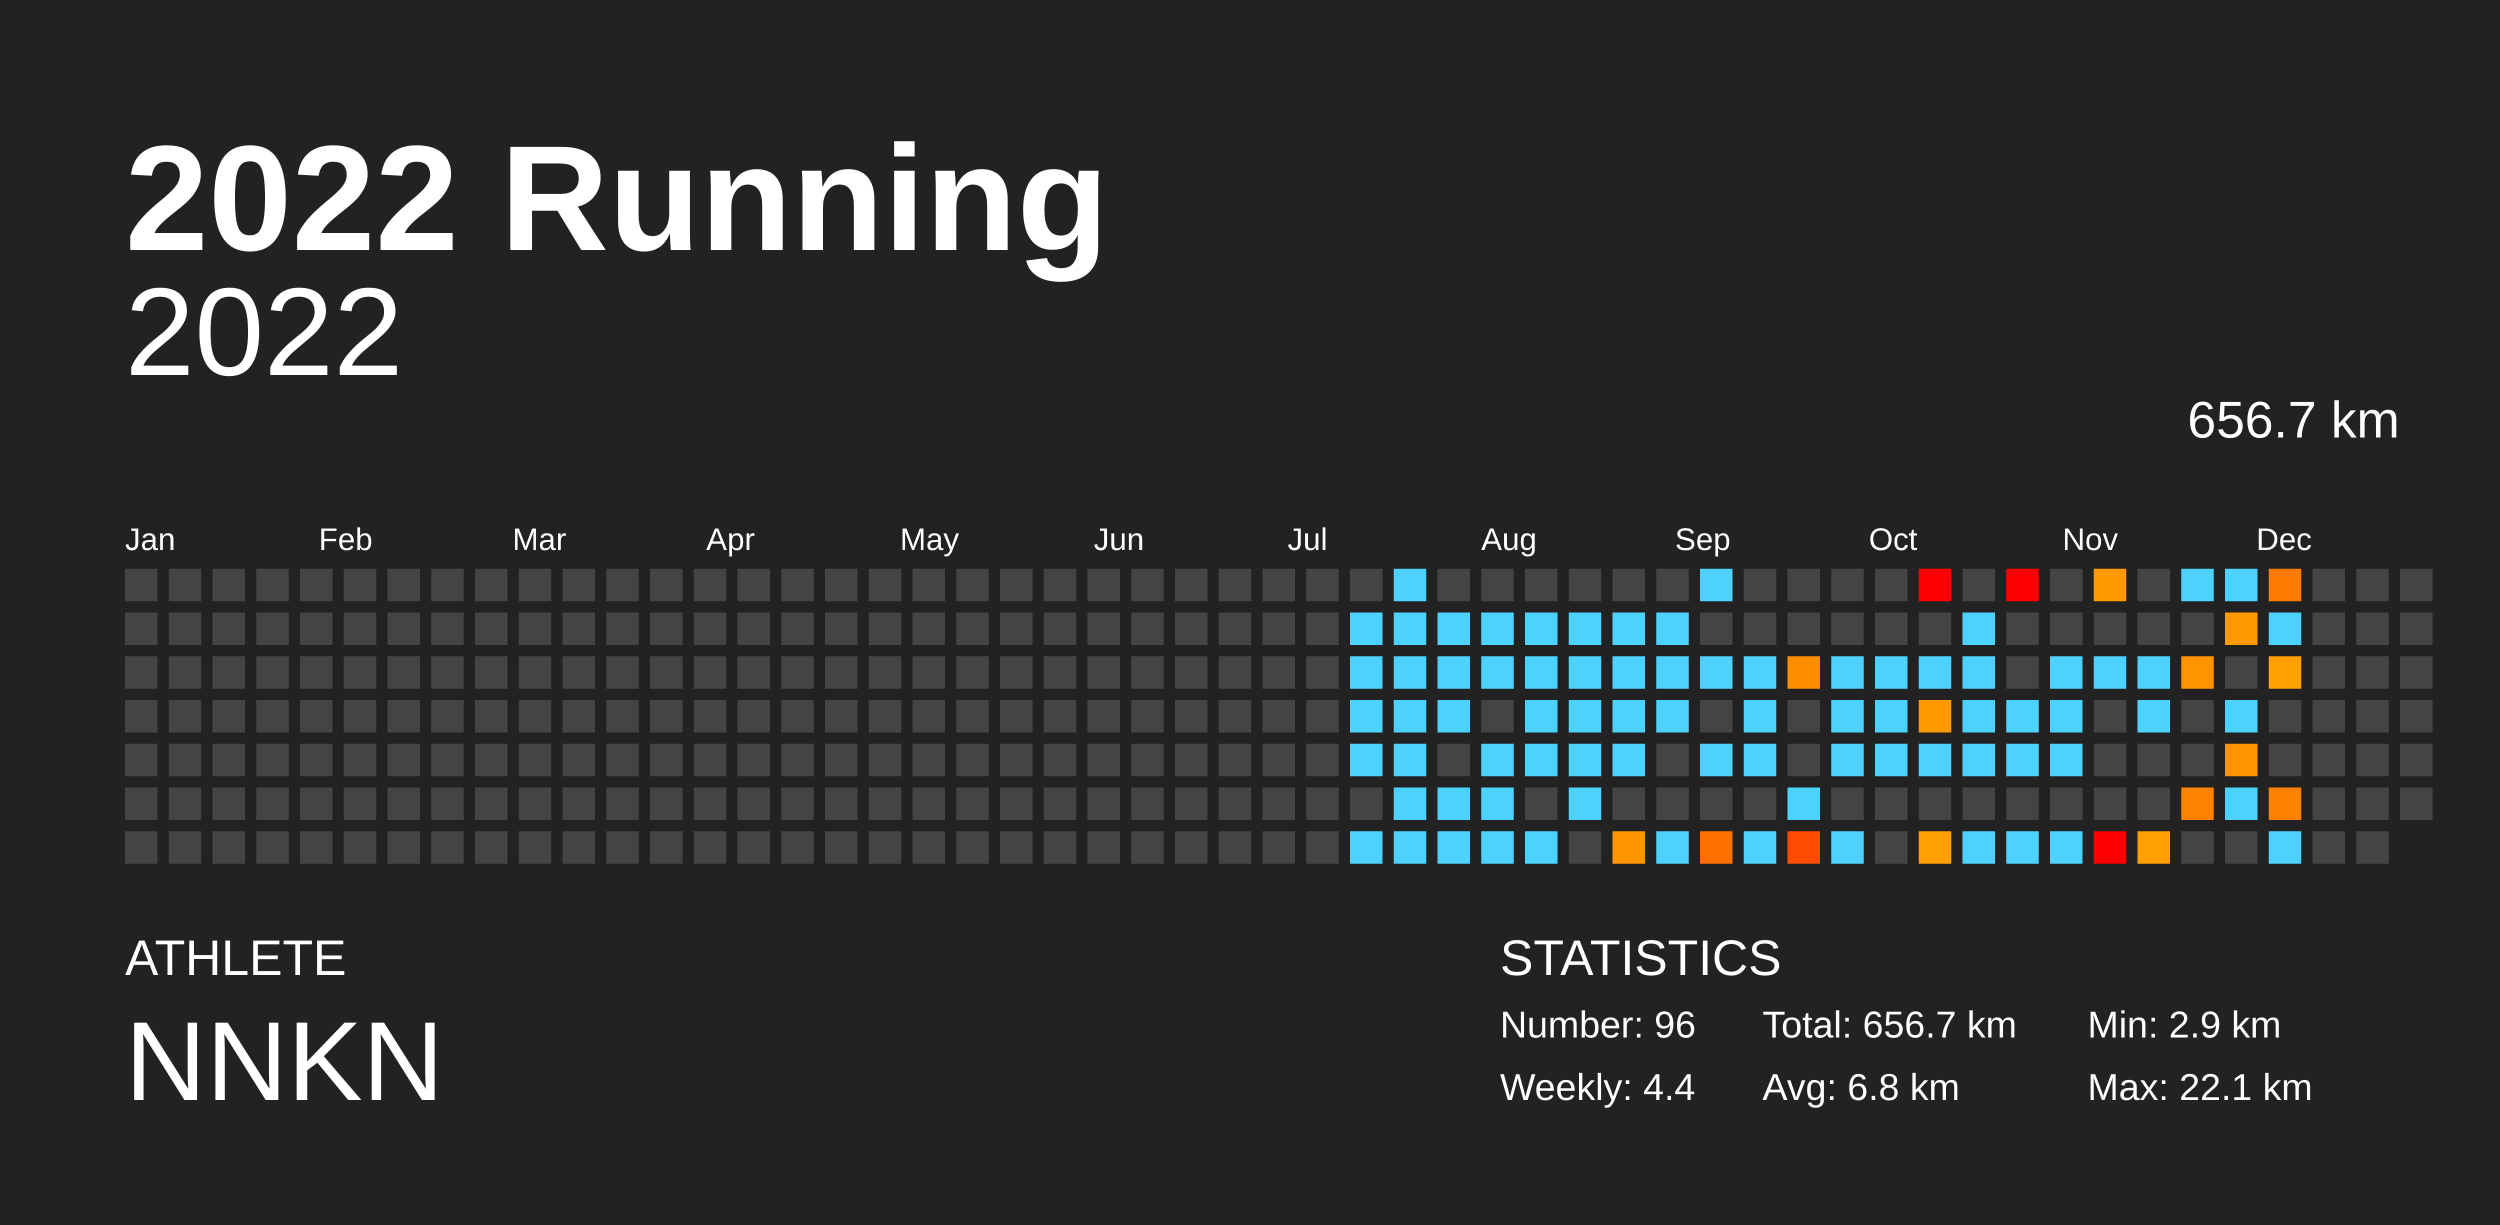
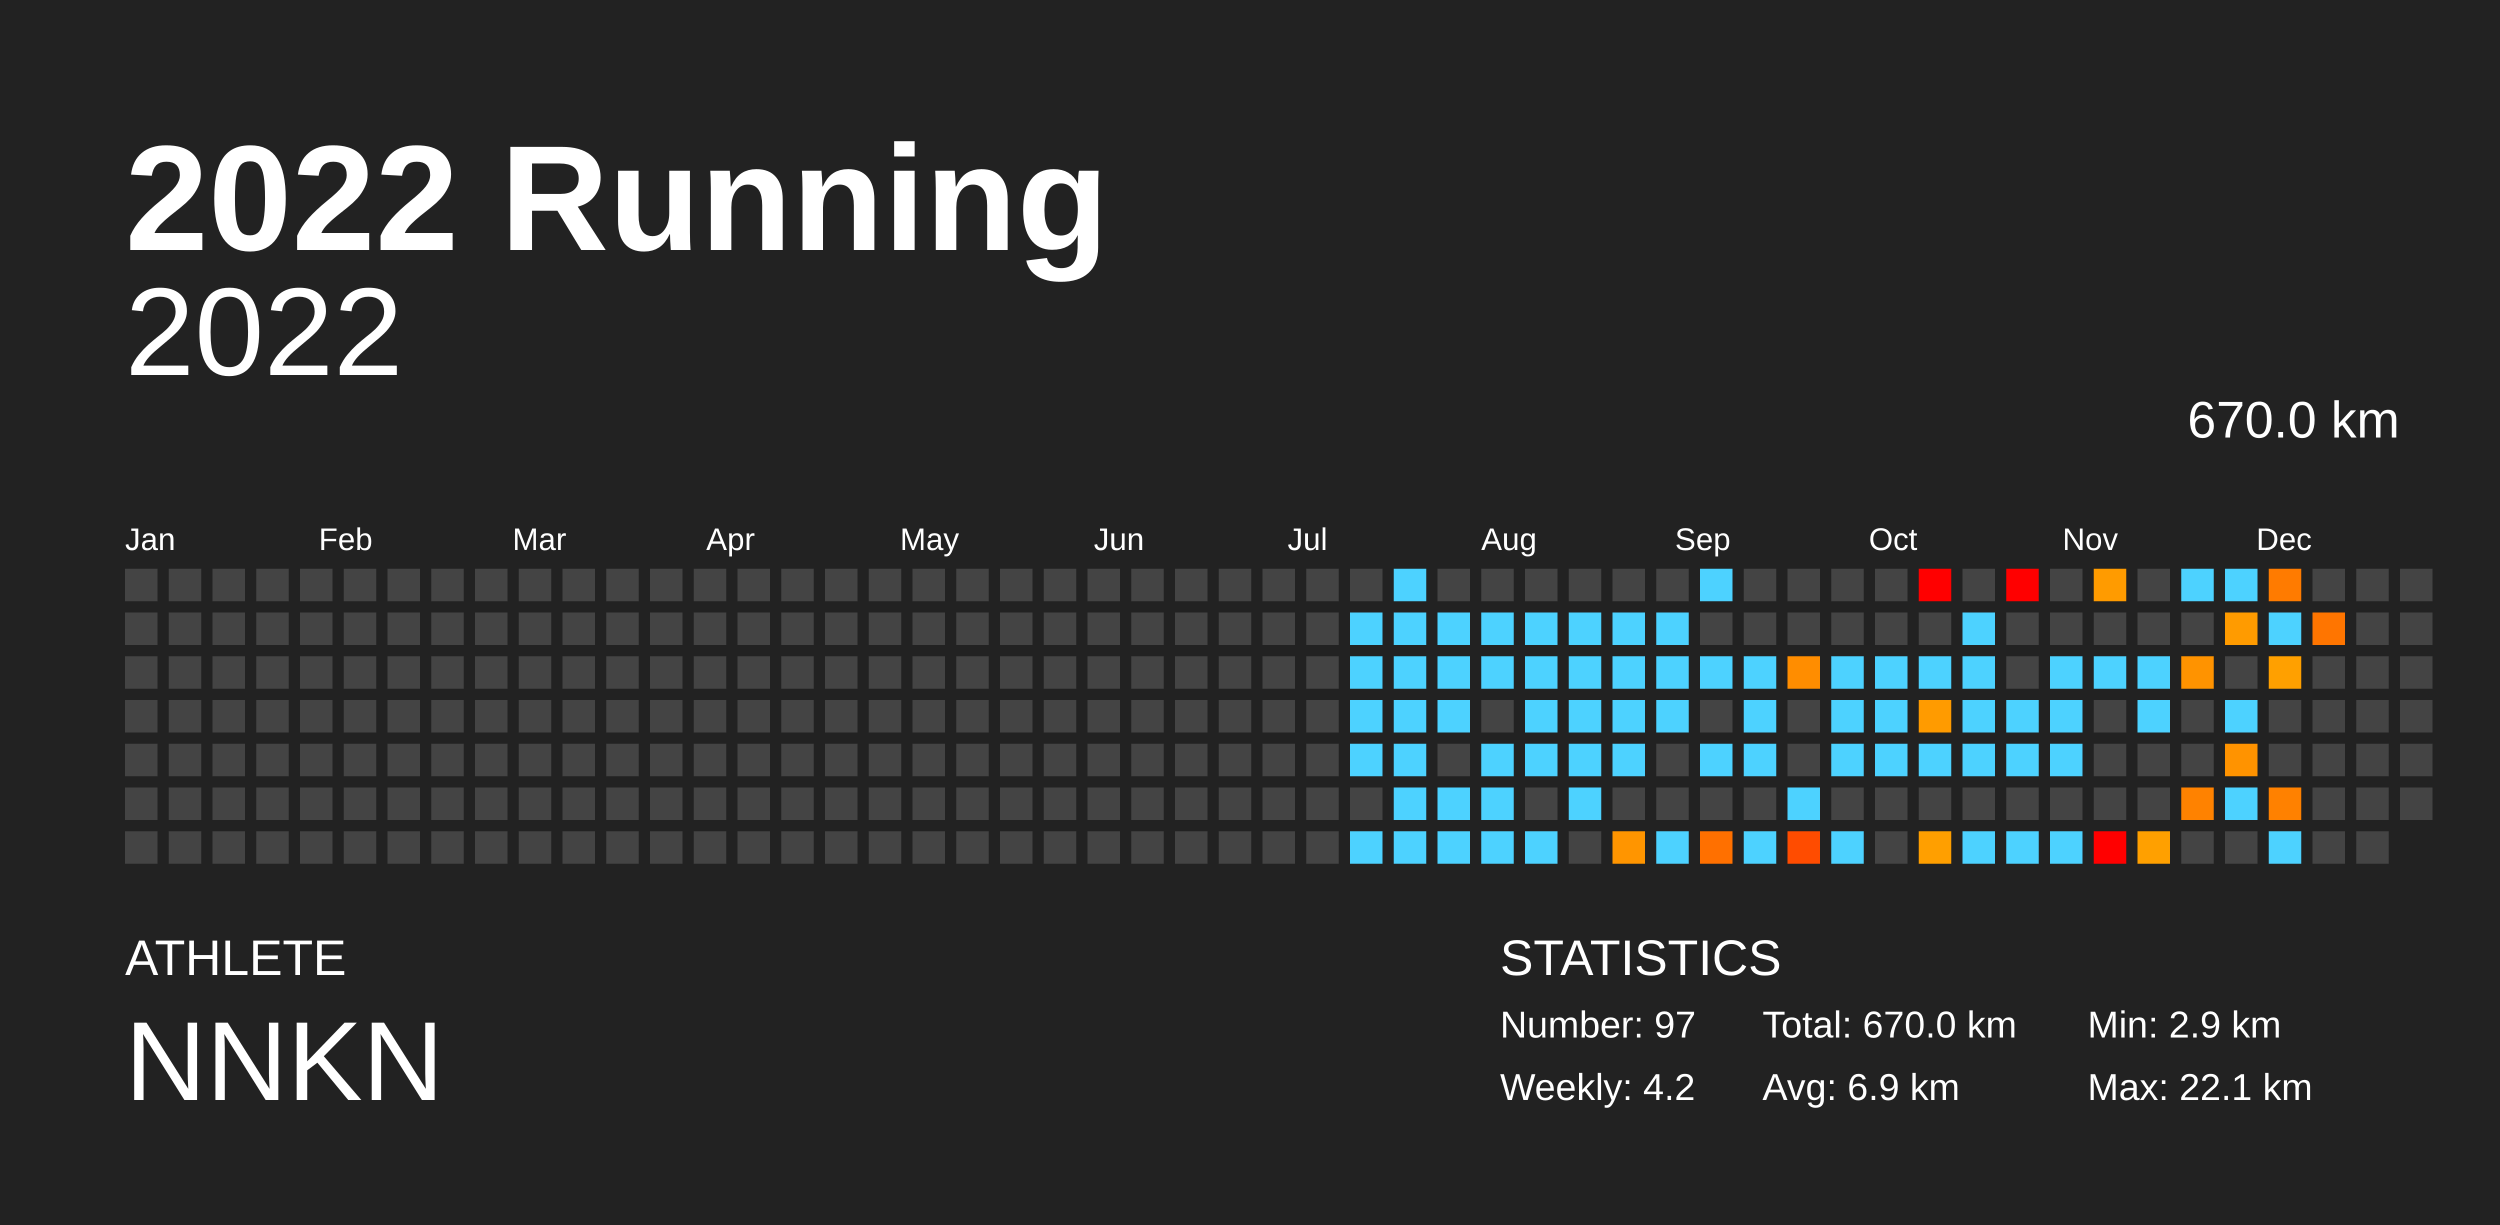
<svg xmlns="http://www.w3.org/2000/svg" baseProfile="full" height="98mm" version="1.1" viewBox="0,0,200,98" width="200mm">
  <defs />
  <rect fill="#222222" height="98" width="200" x="0" y="0" />
  <text fill="#FFFFFF" style="font-size:12px; font-family:Arial; font-weight:bold;" x="10" y="20">2022 Running</text>
  <text fill="#FFFFFF" style="font-size:4px; font-family:Arial" x="10" y="78">ATHLETE</text>
  <text fill="#FFFFFF" style="font-size:9px; font-family:Arial" x="10" y="88">NNKN</text>
  <text fill="#FFFFFF" style="font-size:4px; font-family:Arial" x="120" y="78">STATISTICS</text>
-   <text fill="#FFFFFF" style="font-size:3px; font-family:Arial" x="120" y="83">Number: 96</text>
-   <text fill="#FFFFFF" style="font-size:3px; font-family:Arial" x="120" y="88">Weekly: 4.4</text>
-   <text fill="#FFFFFF" style="font-size:3px; font-family:Arial" x="141" y="83">Total: 656.7 km</text>
-   <text fill="#FFFFFF" style="font-size:3px; font-family:Arial" x="141" y="88">Avg: 6.8 km</text>
+   <text fill="#FFFFFF" style="font-size:3px; font-family:Arial" x="120" y="83">Number: 97</text>
+   <text fill="#FFFFFF" style="font-size:3px; font-family:Arial" x="120" y="88">Weekly: 4.2</text>
+   <text fill="#FFFFFF" style="font-size:3px; font-family:Arial" x="141" y="83">Total: 670.0 km</text>
+   <text fill="#FFFFFF" style="font-size:3px; font-family:Arial" x="141" y="88">Avg: 6.9 km</text>
  <text fill="#FFFFFF" style="font-size:3px; font-family:Arial" x="167" y="83">Min: 2.9 km</text>
  <text fill="#FFFFFF" style="font-size:3px; font-family:Arial" x="167" y="88">Max: 22.1 km</text>
  <text alignment-baseline="hanging" fill="#FFFFFF" style="font-size:10.0px; font-family:Arial;" x="10" y="30">2022</text>
-   <text alignment-baseline="hanging" fill="#FFFFFF" style="font-size:4.125px; font-family:Arial;" x="175" y="35">656.7 km</text>
+   <text alignment-baseline="hanging" fill="#FFFFFF" style="font-size:4.125px; font-family:Arial;" x="175" y="35">670.0 km</text>
  <text fill="#FFFFFF" style="font-size:2.5px; font-family:Arial" x="10.0" y="44">Jan</text>
  <text fill="#FFFFFF" style="font-size:2.5px; font-family:Arial" x="25.5" y="44">Feb</text>
  <text fill="#FFFFFF" style="font-size:2.5px; font-family:Arial" x="41.0" y="44">Mar</text>
  <text fill="#FFFFFF" style="font-size:2.5px; font-family:Arial" x="56.5" y="44">Apr</text>
  <text fill="#FFFFFF" style="font-size:2.5px; font-family:Arial" x="72.0" y="44">May</text>
  <text fill="#FFFFFF" style="font-size:2.5px; font-family:Arial" x="87.5" y="44">Jun</text>
  <text fill="#FFFFFF" style="font-size:2.5px; font-family:Arial" x="103.0" y="44">Jul</text>
  <text fill="#FFFFFF" style="font-size:2.5px; font-family:Arial" x="118.5" y="44">Aug</text>
  <text fill="#FFFFFF" style="font-size:2.5px; font-family:Arial" x="134.0" y="44">Sep</text>
  <text fill="#FFFFFF" style="font-size:2.5px; font-family:Arial" x="149.5" y="44">Oct</text>
  <text fill="#FFFFFF" style="font-size:2.5px; font-family:Arial" x="165.0" y="44">Nov</text>
  <text fill="#FFFFFF" style="font-size:2.5px; font-family:Arial" x="180.5" y="44">Dec</text>
  <rect fill="#444444" height="2.6" width="2.6" x="10.0" y="45.5" />
  <rect fill="#444444" height="2.6" width="2.6" x="10.0" y="49.0" />
  <rect fill="#444444" height="2.6" width="2.6" x="10.0" y="52.5" />
  <rect fill="#444444" height="2.6" width="2.6" x="10.0" y="56.0" />
  <rect fill="#444444" height="2.6" width="2.6" x="10.0" y="59.5" />
  <rect fill="#444444" height="2.6" width="2.6" x="10.0" y="63.0" />
  <rect fill="#444444" height="2.6" width="2.6" x="10.0" y="66.5" />
  <rect fill="#444444" height="2.6" width="2.6" x="13.5" y="45.5" />
  <rect fill="#444444" height="2.6" width="2.6" x="13.5" y="49.0" />
  <rect fill="#444444" height="2.6" width="2.6" x="13.5" y="52.5" />
  <rect fill="#444444" height="2.6" width="2.6" x="13.5" y="56.0" />
  <rect fill="#444444" height="2.6" width="2.6" x="13.5" y="59.5" />
  <rect fill="#444444" height="2.6" width="2.6" x="13.5" y="63.0" />
  <rect fill="#444444" height="2.6" width="2.6" x="13.5" y="66.5" />
  <rect fill="#444444" height="2.6" width="2.6" x="17.0" y="45.5" />
  <rect fill="#444444" height="2.6" width="2.6" x="17.0" y="49.0" />
  <rect fill="#444444" height="2.6" width="2.6" x="17.0" y="52.5" />
  <rect fill="#444444" height="2.6" width="2.6" x="17.0" y="56.0" />
  <rect fill="#444444" height="2.6" width="2.6" x="17.0" y="59.5" />
  <rect fill="#444444" height="2.6" width="2.6" x="17.0" y="63.0" />
  <rect fill="#444444" height="2.6" width="2.6" x="17.0" y="66.5" />
  <rect fill="#444444" height="2.6" width="2.6" x="20.5" y="45.5" />
  <rect fill="#444444" height="2.6" width="2.6" x="20.5" y="49.0" />
  <rect fill="#444444" height="2.6" width="2.6" x="20.5" y="52.5" />
  <rect fill="#444444" height="2.6" width="2.6" x="20.5" y="56.0" />
  <rect fill="#444444" height="2.6" width="2.6" x="20.5" y="59.5" />
  <rect fill="#444444" height="2.6" width="2.6" x="20.5" y="63.0" />
  <rect fill="#444444" height="2.6" width="2.6" x="20.5" y="66.5" />
  <rect fill="#444444" height="2.6" width="2.6" x="24.0" y="45.5" />
  <rect fill="#444444" height="2.6" width="2.6" x="24.0" y="49.0" />
  <rect fill="#444444" height="2.6" width="2.6" x="24.0" y="52.5" />
  <rect fill="#444444" height="2.6" width="2.6" x="24.0" y="56.0" />
  <rect fill="#444444" height="2.6" width="2.6" x="24.0" y="59.5" />
  <rect fill="#444444" height="2.6" width="2.6" x="24.0" y="63.0" />
  <rect fill="#444444" height="2.6" width="2.6" x="24.0" y="66.5" />
  <rect fill="#444444" height="2.6" width="2.6" x="27.5" y="45.5" />
  <rect fill="#444444" height="2.6" width="2.6" x="27.5" y="49.0" />
  <rect fill="#444444" height="2.6" width="2.6" x="27.5" y="52.5" />
  <rect fill="#444444" height="2.6" width="2.6" x="27.5" y="56.0" />
  <rect fill="#444444" height="2.6" width="2.6" x="27.5" y="59.5" />
  <rect fill="#444444" height="2.6" width="2.6" x="27.5" y="63.0" />
  <rect fill="#444444" height="2.6" width="2.6" x="27.5" y="66.5" />
  <rect fill="#444444" height="2.6" width="2.6" x="31.0" y="45.5" />
  <rect fill="#444444" height="2.6" width="2.6" x="31.0" y="49.0" />
  <rect fill="#444444" height="2.6" width="2.6" x="31.0" y="52.5" />
  <rect fill="#444444" height="2.6" width="2.6" x="31.0" y="56.0" />
  <rect fill="#444444" height="2.6" width="2.6" x="31.0" y="59.5" />
  <rect fill="#444444" height="2.6" width="2.6" x="31.0" y="63.0" />
  <rect fill="#444444" height="2.6" width="2.6" x="31.0" y="66.5" />
  <rect fill="#444444" height="2.6" width="2.6" x="34.5" y="45.5" />
  <rect fill="#444444" height="2.6" width="2.6" x="34.5" y="49.0" />
  <rect fill="#444444" height="2.6" width="2.6" x="34.5" y="52.5" />
  <rect fill="#444444" height="2.6" width="2.6" x="34.5" y="56.0" />
  <rect fill="#444444" height="2.6" width="2.6" x="34.5" y="59.5" />
  <rect fill="#444444" height="2.6" width="2.6" x="34.5" y="63.0" />
  <rect fill="#444444" height="2.6" width="2.6" x="34.5" y="66.5" />
  <rect fill="#444444" height="2.6" width="2.6" x="38.0" y="45.5" />
  <rect fill="#444444" height="2.6" width="2.6" x="38.0" y="49.0" />
  <rect fill="#444444" height="2.6" width="2.6" x="38.0" y="52.5" />
  <rect fill="#444444" height="2.6" width="2.6" x="38.0" y="56.0" />
  <rect fill="#444444" height="2.6" width="2.6" x="38.0" y="59.5" />
  <rect fill="#444444" height="2.6" width="2.6" x="38.0" y="63.0" />
  <rect fill="#444444" height="2.6" width="2.6" x="38.0" y="66.5" />
  <rect fill="#444444" height="2.6" width="2.6" x="41.5" y="45.5" />
  <rect fill="#444444" height="2.6" width="2.6" x="41.5" y="49.0" />
  <rect fill="#444444" height="2.6" width="2.6" x="41.5" y="52.5" />
  <rect fill="#444444" height="2.6" width="2.6" x="41.5" y="56.0" />
  <rect fill="#444444" height="2.6" width="2.6" x="41.5" y="59.5" />
  <rect fill="#444444" height="2.6" width="2.6" x="41.5" y="63.0" />
  <rect fill="#444444" height="2.6" width="2.6" x="41.5" y="66.5" />
  <rect fill="#444444" height="2.6" width="2.6" x="45.0" y="45.5" />
  <rect fill="#444444" height="2.6" width="2.6" x="45.0" y="49.0" />
  <rect fill="#444444" height="2.6" width="2.6" x="45.0" y="52.5" />
  <rect fill="#444444" height="2.6" width="2.6" x="45.0" y="56.0" />
  <rect fill="#444444" height="2.6" width="2.6" x="45.0" y="59.5" />
  <rect fill="#444444" height="2.6" width="2.6" x="45.0" y="63.0" />
  <rect fill="#444444" height="2.6" width="2.6" x="45.0" y="66.5" />
  <rect fill="#444444" height="2.6" width="2.6" x="48.5" y="45.5" />
  <rect fill="#444444" height="2.6" width="2.6" x="48.5" y="49.0" />
  <rect fill="#444444" height="2.6" width="2.6" x="48.5" y="52.5" />
  <rect fill="#444444" height="2.6" width="2.6" x="48.5" y="56.0" />
  <rect fill="#444444" height="2.6" width="2.6" x="48.5" y="59.5" />
  <rect fill="#444444" height="2.6" width="2.6" x="48.5" y="63.0" />
  <rect fill="#444444" height="2.6" width="2.6" x="48.5" y="66.5" />
  <rect fill="#444444" height="2.6" width="2.6" x="52.0" y="45.5" />
  <rect fill="#444444" height="2.6" width="2.6" x="52.0" y="49.0" />
  <rect fill="#444444" height="2.6" width="2.6" x="52.0" y="52.5" />
  <rect fill="#444444" height="2.6" width="2.6" x="52.0" y="56.0" />
  <rect fill="#444444" height="2.6" width="2.6" x="52.0" y="59.5" />
  <rect fill="#444444" height="2.6" width="2.6" x="52.0" y="63.0" />
  <rect fill="#444444" height="2.6" width="2.6" x="52.0" y="66.5" />
  <rect fill="#444444" height="2.6" width="2.6" x="55.5" y="45.5" />
  <rect fill="#444444" height="2.6" width="2.6" x="55.5" y="49.0" />
  <rect fill="#444444" height="2.6" width="2.6" x="55.5" y="52.5" />
  <rect fill="#444444" height="2.6" width="2.6" x="55.5" y="56.0" />
  <rect fill="#444444" height="2.6" width="2.6" x="55.5" y="59.5" />
  <rect fill="#444444" height="2.6" width="2.6" x="55.5" y="63.0" />
  <rect fill="#444444" height="2.6" width="2.6" x="55.5" y="66.5" />
  <rect fill="#444444" height="2.6" width="2.6" x="59.0" y="45.5" />
  <rect fill="#444444" height="2.6" width="2.6" x="59.0" y="49.0" />
  <rect fill="#444444" height="2.6" width="2.6" x="59.0" y="52.5" />
  <rect fill="#444444" height="2.6" width="2.6" x="59.0" y="56.0" />
  <rect fill="#444444" height="2.6" width="2.6" x="59.0" y="59.5" />
  <rect fill="#444444" height="2.6" width="2.6" x="59.0" y="63.0" />
  <rect fill="#444444" height="2.6" width="2.6" x="59.0" y="66.5" />
  <rect fill="#444444" height="2.6" width="2.6" x="62.5" y="45.5" />
  <rect fill="#444444" height="2.6" width="2.6" x="62.5" y="49.0" />
  <rect fill="#444444" height="2.6" width="2.6" x="62.5" y="52.5" />
  <rect fill="#444444" height="2.6" width="2.6" x="62.5" y="56.0" />
  <rect fill="#444444" height="2.6" width="2.6" x="62.5" y="59.5" />
  <rect fill="#444444" height="2.6" width="2.6" x="62.5" y="63.0" />
  <rect fill="#444444" height="2.6" width="2.6" x="62.5" y="66.5" />
  <rect fill="#444444" height="2.6" width="2.6" x="66.0" y="45.5" />
  <rect fill="#444444" height="2.6" width="2.6" x="66.0" y="49.0" />
  <rect fill="#444444" height="2.6" width="2.6" x="66.0" y="52.5" />
  <rect fill="#444444" height="2.6" width="2.6" x="66.0" y="56.0" />
  <rect fill="#444444" height="2.6" width="2.6" x="66.0" y="59.5" />
  <rect fill="#444444" height="2.6" width="2.6" x="66.0" y="63.0" />
  <rect fill="#444444" height="2.6" width="2.6" x="66.0" y="66.5" />
  <rect fill="#444444" height="2.6" width="2.6" x="69.5" y="45.5" />
  <rect fill="#444444" height="2.6" width="2.6" x="69.5" y="49.0" />
  <rect fill="#444444" height="2.6" width="2.6" x="69.5" y="52.5" />
  <rect fill="#444444" height="2.6" width="2.6" x="69.5" y="56.0" />
  <rect fill="#444444" height="2.6" width="2.6" x="69.5" y="59.5" />
  <rect fill="#444444" height="2.6" width="2.6" x="69.5" y="63.0" />
  <rect fill="#444444" height="2.6" width="2.6" x="69.5" y="66.5" />
  <rect fill="#444444" height="2.6" width="2.6" x="73.0" y="45.5" />
  <rect fill="#444444" height="2.6" width="2.6" x="73.0" y="49.0" />
  <rect fill="#444444" height="2.6" width="2.6" x="73.0" y="52.5" />
  <rect fill="#444444" height="2.6" width="2.6" x="73.0" y="56.0" />
  <rect fill="#444444" height="2.6" width="2.6" x="73.0" y="59.5" />
  <rect fill="#444444" height="2.6" width="2.6" x="73.0" y="63.0" />
  <rect fill="#444444" height="2.6" width="2.6" x="73.0" y="66.5" />
  <rect fill="#444444" height="2.6" width="2.6" x="76.5" y="45.5" />
  <rect fill="#444444" height="2.6" width="2.6" x="76.5" y="49.0" />
  <rect fill="#444444" height="2.6" width="2.6" x="76.5" y="52.5" />
  <rect fill="#444444" height="2.6" width="2.6" x="76.5" y="56.0" />
  <rect fill="#444444" height="2.6" width="2.6" x="76.5" y="59.5" />
  <rect fill="#444444" height="2.6" width="2.6" x="76.5" y="63.0" />
  <rect fill="#444444" height="2.6" width="2.6" x="76.5" y="66.5" />
  <rect fill="#444444" height="2.6" width="2.6" x="80.0" y="45.5" />
  <rect fill="#444444" height="2.6" width="2.6" x="80.0" y="49.0" />
  <rect fill="#444444" height="2.6" width="2.6" x="80.0" y="52.5" />
  <rect fill="#444444" height="2.6" width="2.6" x="80.0" y="56.0" />
  <rect fill="#444444" height="2.6" width="2.6" x="80.0" y="59.5" />
  <rect fill="#444444" height="2.6" width="2.6" x="80.0" y="63.0" />
  <rect fill="#444444" height="2.6" width="2.6" x="80.0" y="66.5" />
  <rect fill="#444444" height="2.6" width="2.6" x="83.5" y="45.5" />
  <rect fill="#444444" height="2.6" width="2.6" x="83.5" y="49.0" />
  <rect fill="#444444" height="2.6" width="2.6" x="83.5" y="52.5" />
  <rect fill="#444444" height="2.6" width="2.6" x="83.5" y="56.0" />
  <rect fill="#444444" height="2.6" width="2.6" x="83.5" y="59.5" />
  <rect fill="#444444" height="2.6" width="2.6" x="83.5" y="63.0" />
  <rect fill="#444444" height="2.6" width="2.6" x="83.5" y="66.5" />
  <rect fill="#444444" height="2.6" width="2.6" x="87.0" y="45.5" />
  <rect fill="#444444" height="2.6" width="2.6" x="87.0" y="49.0" />
  <rect fill="#444444" height="2.6" width="2.6" x="87.0" y="52.5" />
  <rect fill="#444444" height="2.6" width="2.6" x="87.0" y="56.0" />
  <rect fill="#444444" height="2.6" width="2.6" x="87.0" y="59.5" />
  <rect fill="#444444" height="2.6" width="2.6" x="87.0" y="63.0" />
  <rect fill="#444444" height="2.6" width="2.6" x="87.0" y="66.5" />
  <rect fill="#444444" height="2.6" width="2.6" x="90.5" y="45.5" />
  <rect fill="#444444" height="2.6" width="2.6" x="90.5" y="49.0" />
  <rect fill="#444444" height="2.6" width="2.6" x="90.5" y="52.5" />
  <rect fill="#444444" height="2.6" width="2.6" x="90.5" y="56.0" />
  <rect fill="#444444" height="2.6" width="2.6" x="90.5" y="59.5" />
  <rect fill="#444444" height="2.6" width="2.6" x="90.5" y="63.0" />
  <rect fill="#444444" height="2.6" width="2.6" x="90.5" y="66.5" />
  <rect fill="#444444" height="2.6" width="2.6" x="94.0" y="45.5" />
  <rect fill="#444444" height="2.6" width="2.6" x="94.0" y="49.0" />
  <rect fill="#444444" height="2.6" width="2.6" x="94.0" y="52.5" />
  <rect fill="#444444" height="2.6" width="2.6" x="94.0" y="56.0" />
  <rect fill="#444444" height="2.6" width="2.6" x="94.0" y="59.5" />
  <rect fill="#444444" height="2.6" width="2.6" x="94.0" y="63.0" />
  <rect fill="#444444" height="2.6" width="2.6" x="94.0" y="66.5" />
  <rect fill="#444444" height="2.6" width="2.6" x="97.5" y="45.5" />
  <rect fill="#444444" height="2.6" width="2.6" x="97.5" y="49.0" />
  <rect fill="#444444" height="2.6" width="2.6" x="97.5" y="52.5" />
  <rect fill="#444444" height="2.6" width="2.6" x="97.5" y="56.0" />
  <rect fill="#444444" height="2.6" width="2.6" x="97.5" y="59.5" />
  <rect fill="#444444" height="2.6" width="2.6" x="97.5" y="63.0" />
  <rect fill="#444444" height="2.6" width="2.6" x="97.5" y="66.5" />
  <rect fill="#444444" height="2.6" width="2.6" x="101.0" y="45.5" />
  <rect fill="#444444" height="2.6" width="2.6" x="101.0" y="49.0" />
  <rect fill="#444444" height="2.6" width="2.6" x="101.0" y="52.5" />
  <rect fill="#444444" height="2.6" width="2.6" x="101.0" y="56.0" />
  <rect fill="#444444" height="2.6" width="2.6" x="101.0" y="59.5" />
  <rect fill="#444444" height="2.6" width="2.6" x="101.0" y="63.0" />
  <rect fill="#444444" height="2.6" width="2.6" x="101.0" y="66.5" />
  <rect fill="#444444" height="2.6" width="2.6" x="104.5" y="45.5" />
  <rect fill="#444444" height="2.6" width="2.6" x="104.5" y="49.0" />
  <rect fill="#444444" height="2.6" width="2.6" x="104.5" y="52.5" />
  <rect fill="#444444" height="2.6" width="2.6" x="104.5" y="56.0" />
  <rect fill="#444444" height="2.6" width="2.6" x="104.5" y="59.5" />
  <rect fill="#444444" height="2.6" width="2.6" x="104.5" y="63.0" />
  <rect fill="#444444" height="2.6" width="2.6" x="104.5" y="66.5" />
  <rect fill="#444444" height="2.6" width="2.6" x="108.0" y="45.5" />
  <rect fill="#4dd2ff" height="2.6" width="2.6" x="108.0" y="49.0" />
  <rect fill="#4dd2ff" height="2.6" width="2.6" x="108.0" y="52.5" />
  <rect fill="#4dd2ff" height="2.6" width="2.6" x="108.0" y="56.0" />
  <rect fill="#4dd2ff" height="2.6" width="2.6" x="108.0" y="59.5" />
  <rect fill="#444444" height="2.6" width="2.6" x="108.0" y="63.0" />
  <rect fill="#4dd2ff" height="2.6" width="2.6" x="108.0" y="66.5" />
  <rect fill="#4dd2ff" height="2.6" width="2.6" x="111.5" y="45.5" />
  <rect fill="#4dd2ff" height="2.6" width="2.6" x="111.5" y="49.0" />
  <rect fill="#4dd2ff" height="2.6" width="2.6" x="111.5" y="52.5" />
  <rect fill="#4dd2ff" height="2.6" width="2.6" x="111.5" y="56.0" />
  <rect fill="#4dd2ff" height="2.6" width="2.6" x="111.5" y="59.5" />
  <rect fill="#4dd2ff" height="2.6" width="2.6" x="111.5" y="63.0" />
  <rect fill="#4dd2ff" height="2.6" width="2.6" x="111.5" y="66.5" />
  <rect fill="#444444" height="2.6" width="2.6" x="115.0" y="45.5" />
  <rect fill="#4dd2ff" height="2.6" width="2.6" x="115.0" y="49.0" />
  <rect fill="#4dd2ff" height="2.6" width="2.6" x="115.0" y="52.5" />
  <rect fill="#4dd2ff" height="2.6" width="2.6" x="115.0" y="56.0" />
  <rect fill="#444444" height="2.6" width="2.6" x="115.0" y="59.5" />
  <rect fill="#4dd2ff" height="2.6" width="2.6" x="115.0" y="63.0" />
  <rect fill="#4dd2ff" height="2.6" width="2.6" x="115.0" y="66.5" />
  <rect fill="#444444" height="2.6" width="2.6" x="118.5" y="45.5" />
  <rect fill="#4dd2ff" height="2.6" width="2.6" x="118.5" y="49.0" />
  <rect fill="#4dd2ff" height="2.6" width="2.6" x="118.5" y="52.5" />
  <rect fill="#444444" height="2.6" width="2.6" x="118.5" y="56.0" />
  <rect fill="#4dd2ff" height="2.6" width="2.6" x="118.5" y="59.5" />
  <rect fill="#4dd2ff" height="2.6" width="2.6" x="118.5" y="63.0" />
  <rect fill="#4dd2ff" height="2.6" width="2.6" x="118.5" y="66.5" />
  <rect fill="#444444" height="2.6" width="2.6" x="122.0" y="45.5" />
  <rect fill="#4dd2ff" height="2.6" width="2.6" x="122.0" y="49.0" />
  <rect fill="#4dd2ff" height="2.6" width="2.6" x="122.0" y="52.5" />
  <rect fill="#4dd2ff" height="2.6" width="2.6" x="122.0" y="56.0" />
  <rect fill="#4dd2ff" height="2.6" width="2.6" x="122.0" y="59.5" />
  <rect fill="#444444" height="2.6" width="2.6" x="122.0" y="63.0" />
  <rect fill="#4dd2ff" height="2.6" width="2.6" x="122.0" y="66.5" />
  <rect fill="#444444" height="2.6" width="2.6" x="125.5" y="45.5" />
  <rect fill="#4dd2ff" height="2.6" width="2.6" x="125.5" y="49.0" />
  <rect fill="#4dd2ff" height="2.6" width="2.6" x="125.5" y="52.5" />
  <rect fill="#4dd2ff" height="2.6" width="2.6" x="125.5" y="56.0" />
  <rect fill="#4dd2ff" height="2.6" width="2.6" x="125.5" y="59.5" />
  <rect fill="#4dd2ff" height="2.6" width="2.6" x="125.5" y="63.0" />
  <rect fill="#444444" height="2.6" width="2.6" x="125.5" y="66.5" />
  <rect fill="#444444" height="2.6" width="2.6" x="129.0" y="45.5" />
  <rect fill="#4dd2ff" height="2.6" width="2.6" x="129.0" y="49.0" />
  <rect fill="#4dd2ff" height="2.6" width="2.6" x="129.0" y="52.5" />
  <rect fill="#4dd2ff" height="2.6" width="2.6" x="129.0" y="56.0" />
  <rect fill="#4dd2ff" height="2.6" width="2.6" x="129.0" y="59.5" />
  <rect fill="#444444" height="2.6" width="2.6" x="129.0" y="63.0" />
  <rect fill="#ff9500" height="2.6" width="2.6" x="129.0" y="66.5" />
  <rect fill="#444444" height="2.6" width="2.6" x="132.5" y="45.5" />
  <rect fill="#4dd2ff" height="2.6" width="2.6" x="132.5" y="49.0" />
  <rect fill="#4dd2ff" height="2.6" width="2.6" x="132.5" y="52.5" />
  <rect fill="#4dd2ff" height="2.6" width="2.6" x="132.5" y="56.0" />
  <rect fill="#444444" height="2.6" width="2.6" x="132.5" y="59.5" />
  <rect fill="#444444" height="2.6" width="2.6" x="132.5" y="63.0" />
  <rect fill="#4dd2ff" height="2.6" width="2.6" x="132.5" y="66.5" />
  <rect fill="#4dd2ff" height="2.6" width="2.6" x="136.0" y="45.5" />
  <rect fill="#444444" height="2.6" width="2.6" x="136.0" y="49.0" />
  <rect fill="#4dd2ff" height="2.6" width="2.6" x="136.0" y="52.5" />
  <rect fill="#444444" height="2.6" width="2.6" x="136.0" y="56.0" />
  <rect fill="#4dd2ff" height="2.6" width="2.6" x="136.0" y="59.5" />
  <rect fill="#444444" height="2.6" width="2.6" x="136.0" y="63.0" />
  <rect fill="#ff7000" height="2.6" width="2.6" x="136.0" y="66.5" />
  <rect fill="#444444" height="2.6" width="2.6" x="139.5" y="45.5" />
  <rect fill="#444444" height="2.6" width="2.6" x="139.5" y="49.0" />
  <rect fill="#4dd2ff" height="2.6" width="2.6" x="139.5" y="52.5" />
  <rect fill="#4dd2ff" height="2.6" width="2.6" x="139.5" y="56.0" />
  <rect fill="#4dd2ff" height="2.6" width="2.6" x="139.5" y="59.5" />
  <rect fill="#444444" height="2.6" width="2.6" x="139.5" y="63.0" />
  <rect fill="#4dd2ff" height="2.6" width="2.6" x="139.5" y="66.5" />
  <rect fill="#444444" height="2.6" width="2.6" x="143.0" y="45.5" />
  <rect fill="#444444" height="2.6" width="2.6" x="143.0" y="49.0" />
  <rect fill="#ff8d00" height="2.6" width="2.6" x="143.0" y="52.5" />
  <rect fill="#444444" height="2.6" width="2.6" x="143.0" y="56.0" />
  <rect fill="#444444" height="2.6" width="2.6" x="143.0" y="59.5" />
  <rect fill="#4dd2ff" height="2.6" width="2.6" x="143.0" y="63.0" />
  <rect fill="#ff4c00" height="2.6" width="2.6" x="143.0" y="66.5" />
  <rect fill="#444444" height="2.6" width="2.6" x="146.5" y="45.5" />
  <rect fill="#444444" height="2.6" width="2.6" x="146.5" y="49.0" />
  <rect fill="#4dd2ff" height="2.6" width="2.6" x="146.5" y="52.5" />
  <rect fill="#4dd2ff" height="2.6" width="2.6" x="146.5" y="56.0" />
  <rect fill="#4dd2ff" height="2.6" width="2.6" x="146.5" y="59.5" />
  <rect fill="#444444" height="2.6" width="2.6" x="146.5" y="63.0" />
  <rect fill="#4dd2ff" height="2.6" width="2.6" x="146.5" y="66.5" />
  <rect fill="#444444" height="2.6" width="2.6" x="150.0" y="45.5" />
  <rect fill="#444444" height="2.6" width="2.6" x="150.0" y="49.0" />
  <rect fill="#4dd2ff" height="2.6" width="2.6" x="150.0" y="52.5" />
  <rect fill="#4dd2ff" height="2.6" width="2.6" x="150.0" y="56.0" />
  <rect fill="#4dd2ff" height="2.6" width="2.6" x="150.0" y="59.5" />
  <rect fill="#444444" height="2.6" width="2.6" x="150.0" y="63.0" />
  <rect fill="#444444" height="2.6" width="2.6" x="150.0" y="66.5" />
  <rect fill="red" height="2.6" width="2.6" x="153.5" y="45.5" />
  <rect fill="#444444" height="2.6" width="2.6" x="153.5" y="49.0" />
  <rect fill="#4dd2ff" height="2.6" width="2.6" x="153.5" y="52.5" />
  <rect fill="#ff9b00" height="2.6" width="2.6" x="153.5" y="56.0" />
  <rect fill="#4dd2ff" height="2.6" width="2.6" x="153.5" y="59.5" />
  <rect fill="#444444" height="2.6" width="2.6" x="153.5" y="63.0" />
  <rect fill="#ff9f00" height="2.6" width="2.6" x="153.5" y="66.5" />
  <rect fill="#444444" height="2.6" width="2.6" x="157.0" y="45.5" />
  <rect fill="#4dd2ff" height="2.6" width="2.6" x="157.0" y="49.0" />
  <rect fill="#4dd2ff" height="2.6" width="2.6" x="157.0" y="52.5" />
  <rect fill="#4dd2ff" height="2.6" width="2.6" x="157.0" y="56.0" />
  <rect fill="#4dd2ff" height="2.6" width="2.6" x="157.0" y="59.5" />
  <rect fill="#444444" height="2.6" width="2.6" x="157.0" y="63.0" />
  <rect fill="#4dd2ff" height="2.6" width="2.6" x="157.0" y="66.5" />
  <rect fill="red" height="2.6" width="2.6" x="160.5" y="45.5" />
  <rect fill="#444444" height="2.6" width="2.6" x="160.5" y="49.0" />
  <rect fill="#444444" height="2.6" width="2.6" x="160.5" y="52.5" />
  <rect fill="#4dd2ff" height="2.6" width="2.6" x="160.5" y="56.0" />
  <rect fill="#4dd2ff" height="2.6" width="2.6" x="160.5" y="59.5" />
  <rect fill="#444444" height="2.6" width="2.6" x="160.5" y="63.0" />
  <rect fill="#4dd2ff" height="2.6" width="2.6" x="160.5" y="66.5" />
  <rect fill="#444444" height="2.6" width="2.6" x="164.0" y="45.5" />
  <rect fill="#444444" height="2.6" width="2.6" x="164.0" y="49.0" />
  <rect fill="#4dd2ff" height="2.6" width="2.6" x="164.0" y="52.5" />
  <rect fill="#4dd2ff" height="2.6" width="2.6" x="164.0" y="56.0" />
  <rect fill="#4dd2ff" height="2.6" width="2.6" x="164.0" y="59.5" />
  <rect fill="#444444" height="2.6" width="2.6" x="164.0" y="63.0" />
  <rect fill="#4dd2ff" height="2.6" width="2.6" x="164.0" y="66.5" />
  <rect fill="#ff9b00" height="2.6" width="2.6" x="167.5" y="45.5" />
  <rect fill="#444444" height="2.6" width="2.6" x="167.5" y="49.0" />
  <rect fill="#4dd2ff" height="2.6" width="2.6" x="167.5" y="52.5" />
  <rect fill="#444444" height="2.6" width="2.6" x="167.5" y="56.0" />
  <rect fill="#444444" height="2.6" width="2.6" x="167.5" y="59.5" />
  <rect fill="#444444" height="2.6" width="2.6" x="167.5" y="63.0" />
  <rect fill="red" height="2.6" width="2.6" x="167.5" y="66.5" />
  <rect fill="#444444" height="2.6" width="2.6" x="171.0" y="45.5" />
  <rect fill="#444444" height="2.6" width="2.6" x="171.0" y="49.0" />
  <rect fill="#4dd2ff" height="2.6" width="2.6" x="171.0" y="52.5" />
  <rect fill="#4dd2ff" height="2.6" width="2.6" x="171.0" y="56.0" />
  <rect fill="#444444" height="2.6" width="2.6" x="171.0" y="59.5" />
  <rect fill="#444444" height="2.6" width="2.6" x="171.0" y="63.0" />
  <rect fill="#ffa000" height="2.6" width="2.6" x="171.0" y="66.5" />
  <rect fill="#4dd2ff" height="2.6" width="2.6" x="174.5" y="45.5" />
  <rect fill="#444444" height="2.6" width="2.6" x="174.5" y="49.0" />
  <rect fill="#ff9300" height="2.6" width="2.6" x="174.5" y="52.5" />
  <rect fill="#444444" height="2.6" width="2.6" x="174.5" y="56.0" />
  <rect fill="#444444" height="2.6" width="2.6" x="174.5" y="59.5" />
  <rect fill="#ff8200" height="2.6" width="2.6" x="174.5" y="63.0" />
  <rect fill="#444444" height="2.6" width="2.6" x="174.5" y="66.5" />
  <rect fill="#4dd2ff" height="2.6" width="2.6" x="178.0" y="45.5" />
  <rect fill="#ff9b00" height="2.6" width="2.6" x="178.0" y="49.0" />
  <rect fill="#444444" height="2.6" width="2.6" x="178.0" y="52.5" />
  <rect fill="#4dd2ff" height="2.6" width="2.6" x="178.0" y="56.0" />
  <rect fill="#ff9300" height="2.6" width="2.6" x="178.0" y="59.5" />
  <rect fill="#4dd2ff" height="2.6" width="2.6" x="178.0" y="63.0" />
  <rect fill="#444444" height="2.6" width="2.6" x="178.0" y="66.5" />
  <rect fill="#ff7b00" height="2.6" width="2.6" x="181.5" y="45.5" />
  <rect fill="#4dd2ff" height="2.6" width="2.6" x="181.5" y="49.0" />
  <rect fill="#ffa000" height="2.6" width="2.6" x="181.5" y="52.5" />
  <rect fill="#444444" height="2.6" width="2.6" x="181.5" y="56.0" />
  <rect fill="#444444" height="2.6" width="2.6" x="181.5" y="59.5" />
  <rect fill="#ff8100" height="2.6" width="2.6" x="181.5" y="63.0" />
  <rect fill="#4dd2ff" height="2.6" width="2.6" x="181.5" y="66.5" />
  <rect fill="#444444" height="2.6" width="2.6" x="185.0" y="45.5" />
-   <rect fill="#444444" height="2.6" width="2.6" x="185.0" y="49.0" />
+   <rect fill="#ff7500" height="2.6" width="2.6" x="185.0" y="49.0" />
  <rect fill="#444444" height="2.6" width="2.6" x="185.0" y="52.5" />
  <rect fill="#444444" height="2.6" width="2.6" x="185.0" y="56.0" />
  <rect fill="#444444" height="2.6" width="2.6" x="185.0" y="59.5" />
  <rect fill="#444444" height="2.6" width="2.6" x="185.0" y="63.0" />
  <rect fill="#444444" height="2.6" width="2.6" x="185.0" y="66.5" />
  <rect fill="#444444" height="2.6" width="2.6" x="188.5" y="45.5" />
  <rect fill="#444444" height="2.6" width="2.6" x="188.5" y="49.0" />
  <rect fill="#444444" height="2.6" width="2.6" x="188.5" y="52.5" />
  <rect fill="#444444" height="2.6" width="2.6" x="188.5" y="56.0" />
  <rect fill="#444444" height="2.6" width="2.6" x="188.5" y="59.5" />
  <rect fill="#444444" height="2.6" width="2.6" x="188.5" y="63.0" />
  <rect fill="#444444" height="2.6" width="2.6" x="188.5" y="66.5" />
  <rect fill="#444444" height="2.6" width="2.6" x="192.0" y="45.5" />
  <rect fill="#444444" height="2.6" width="2.6" x="192.0" y="49.0" />
  <rect fill="#444444" height="2.6" width="2.6" x="192.0" y="52.5" />
  <rect fill="#444444" height="2.6" width="2.6" x="192.0" y="56.0" />
  <rect fill="#444444" height="2.6" width="2.6" x="192.0" y="59.5" />
  <rect fill="#444444" height="2.6" width="2.6" x="192.0" y="63.0" />
</svg>
